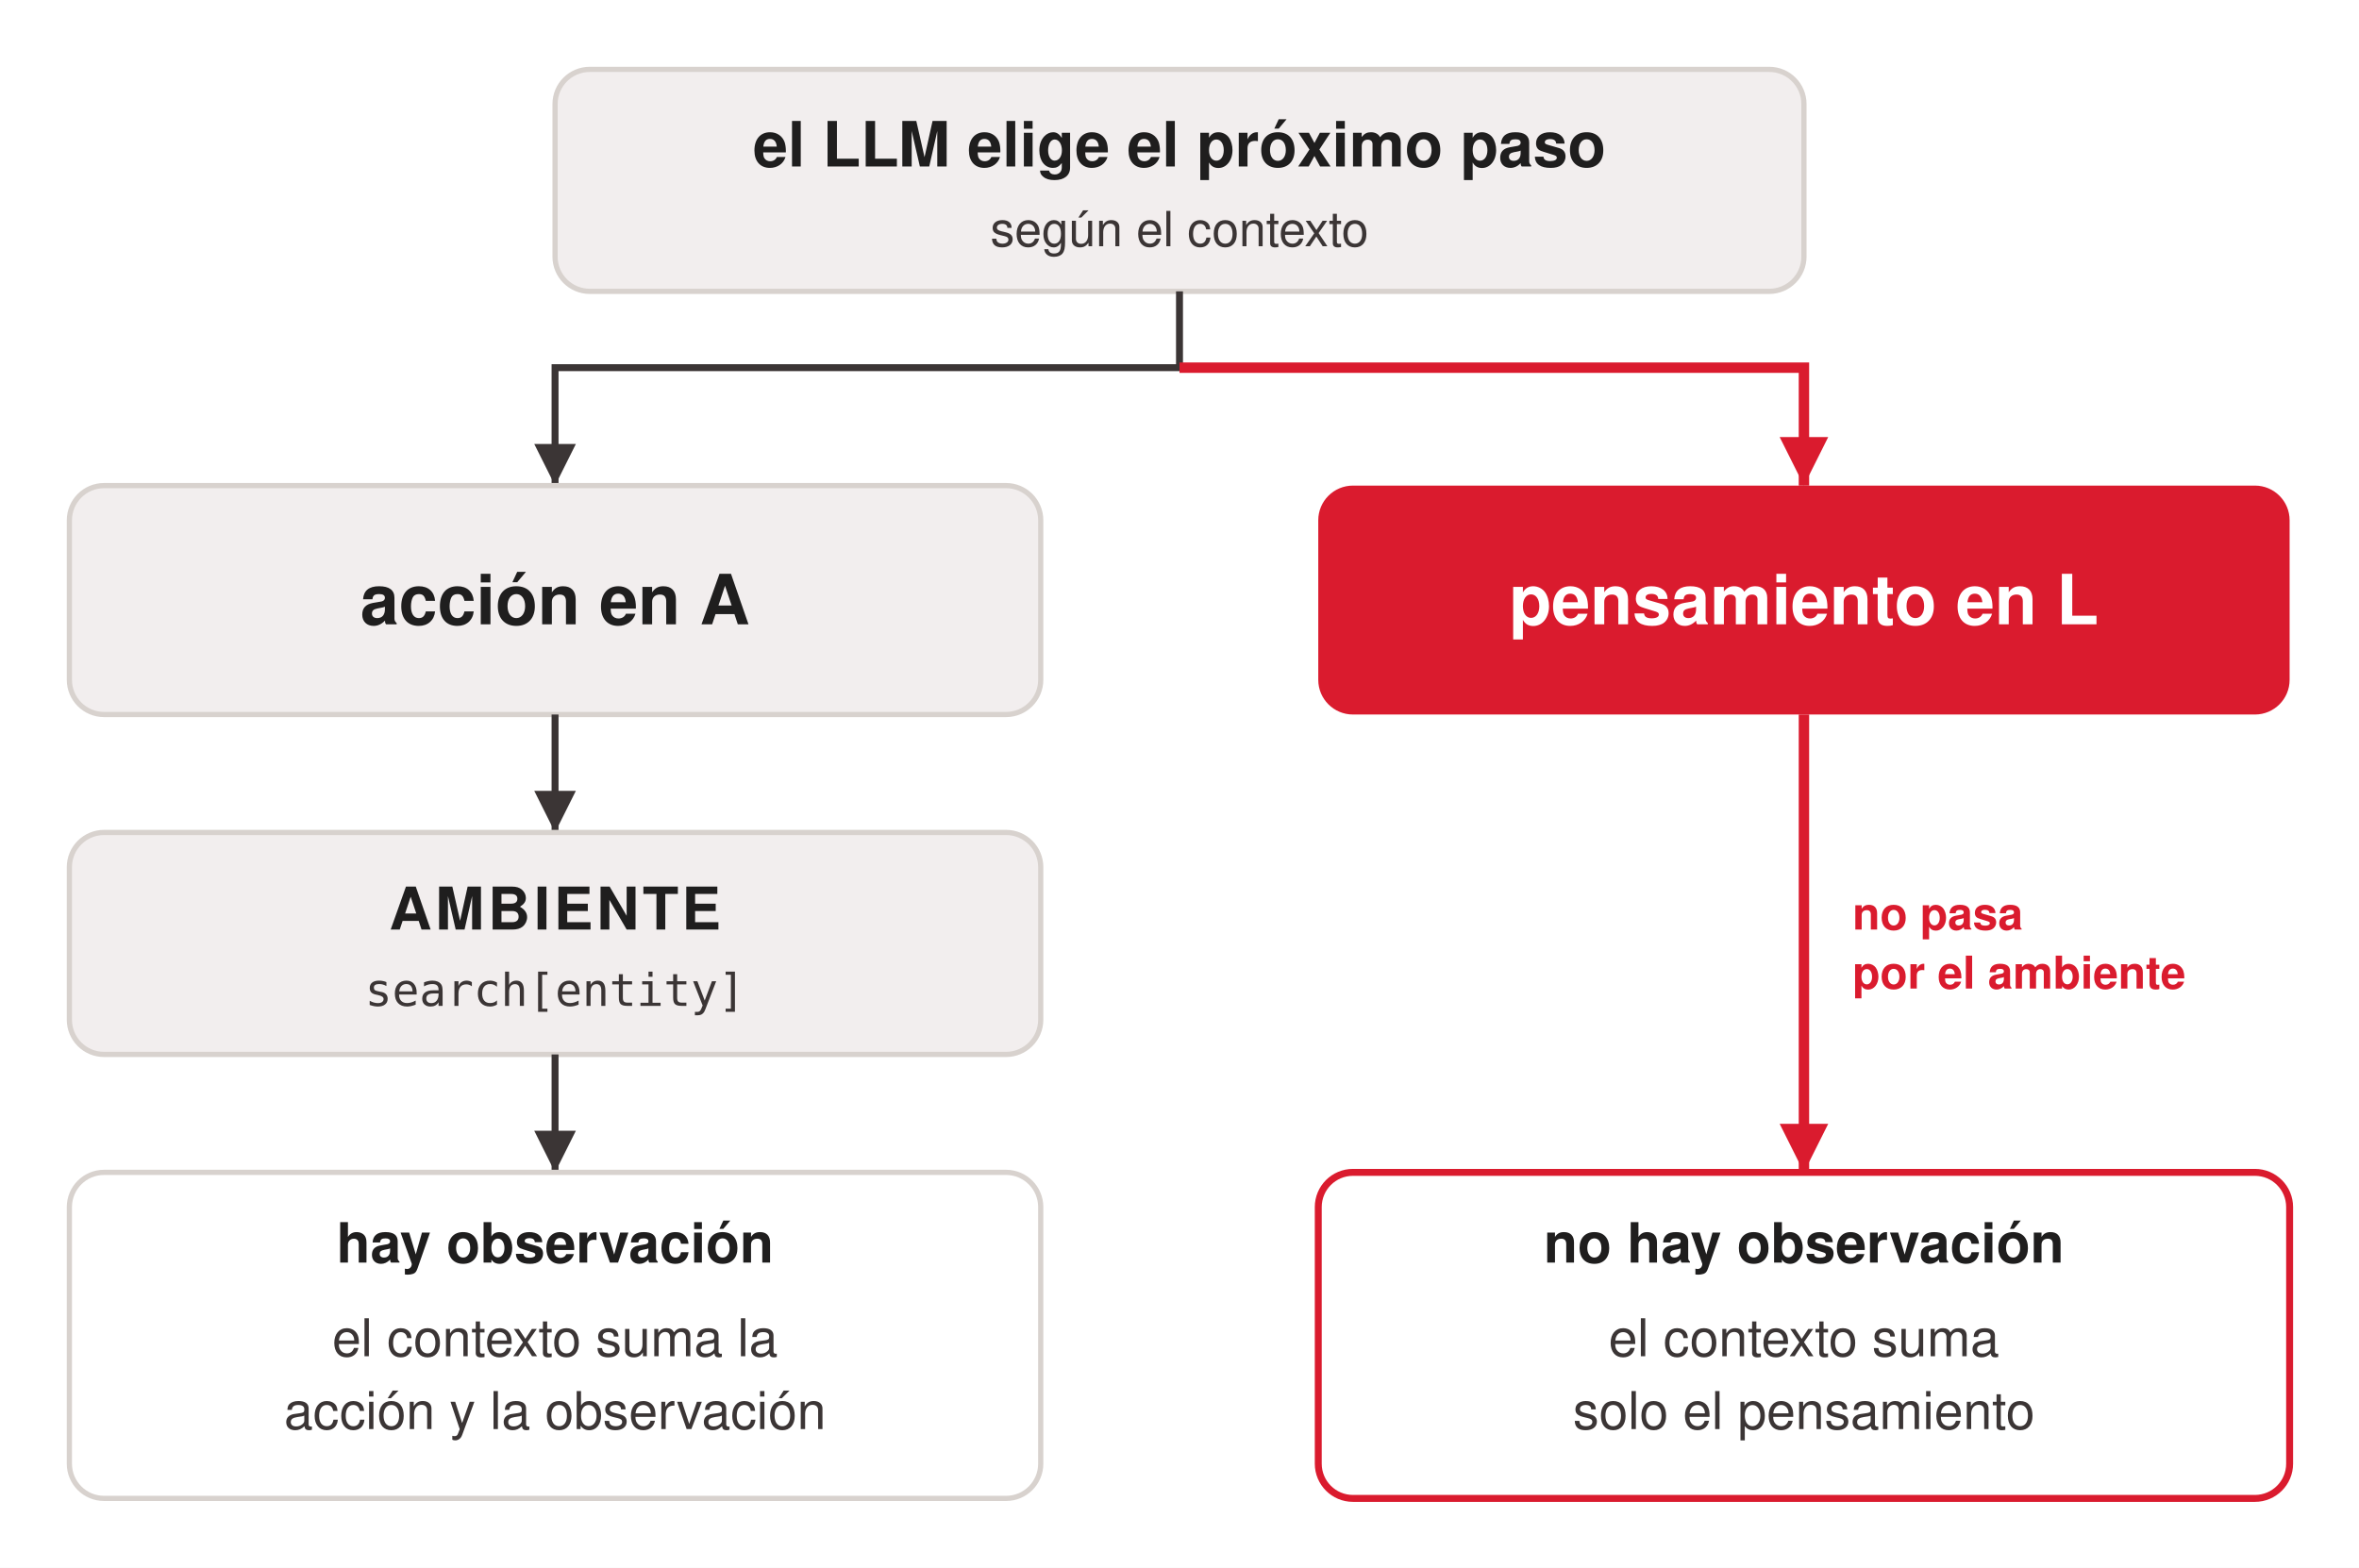
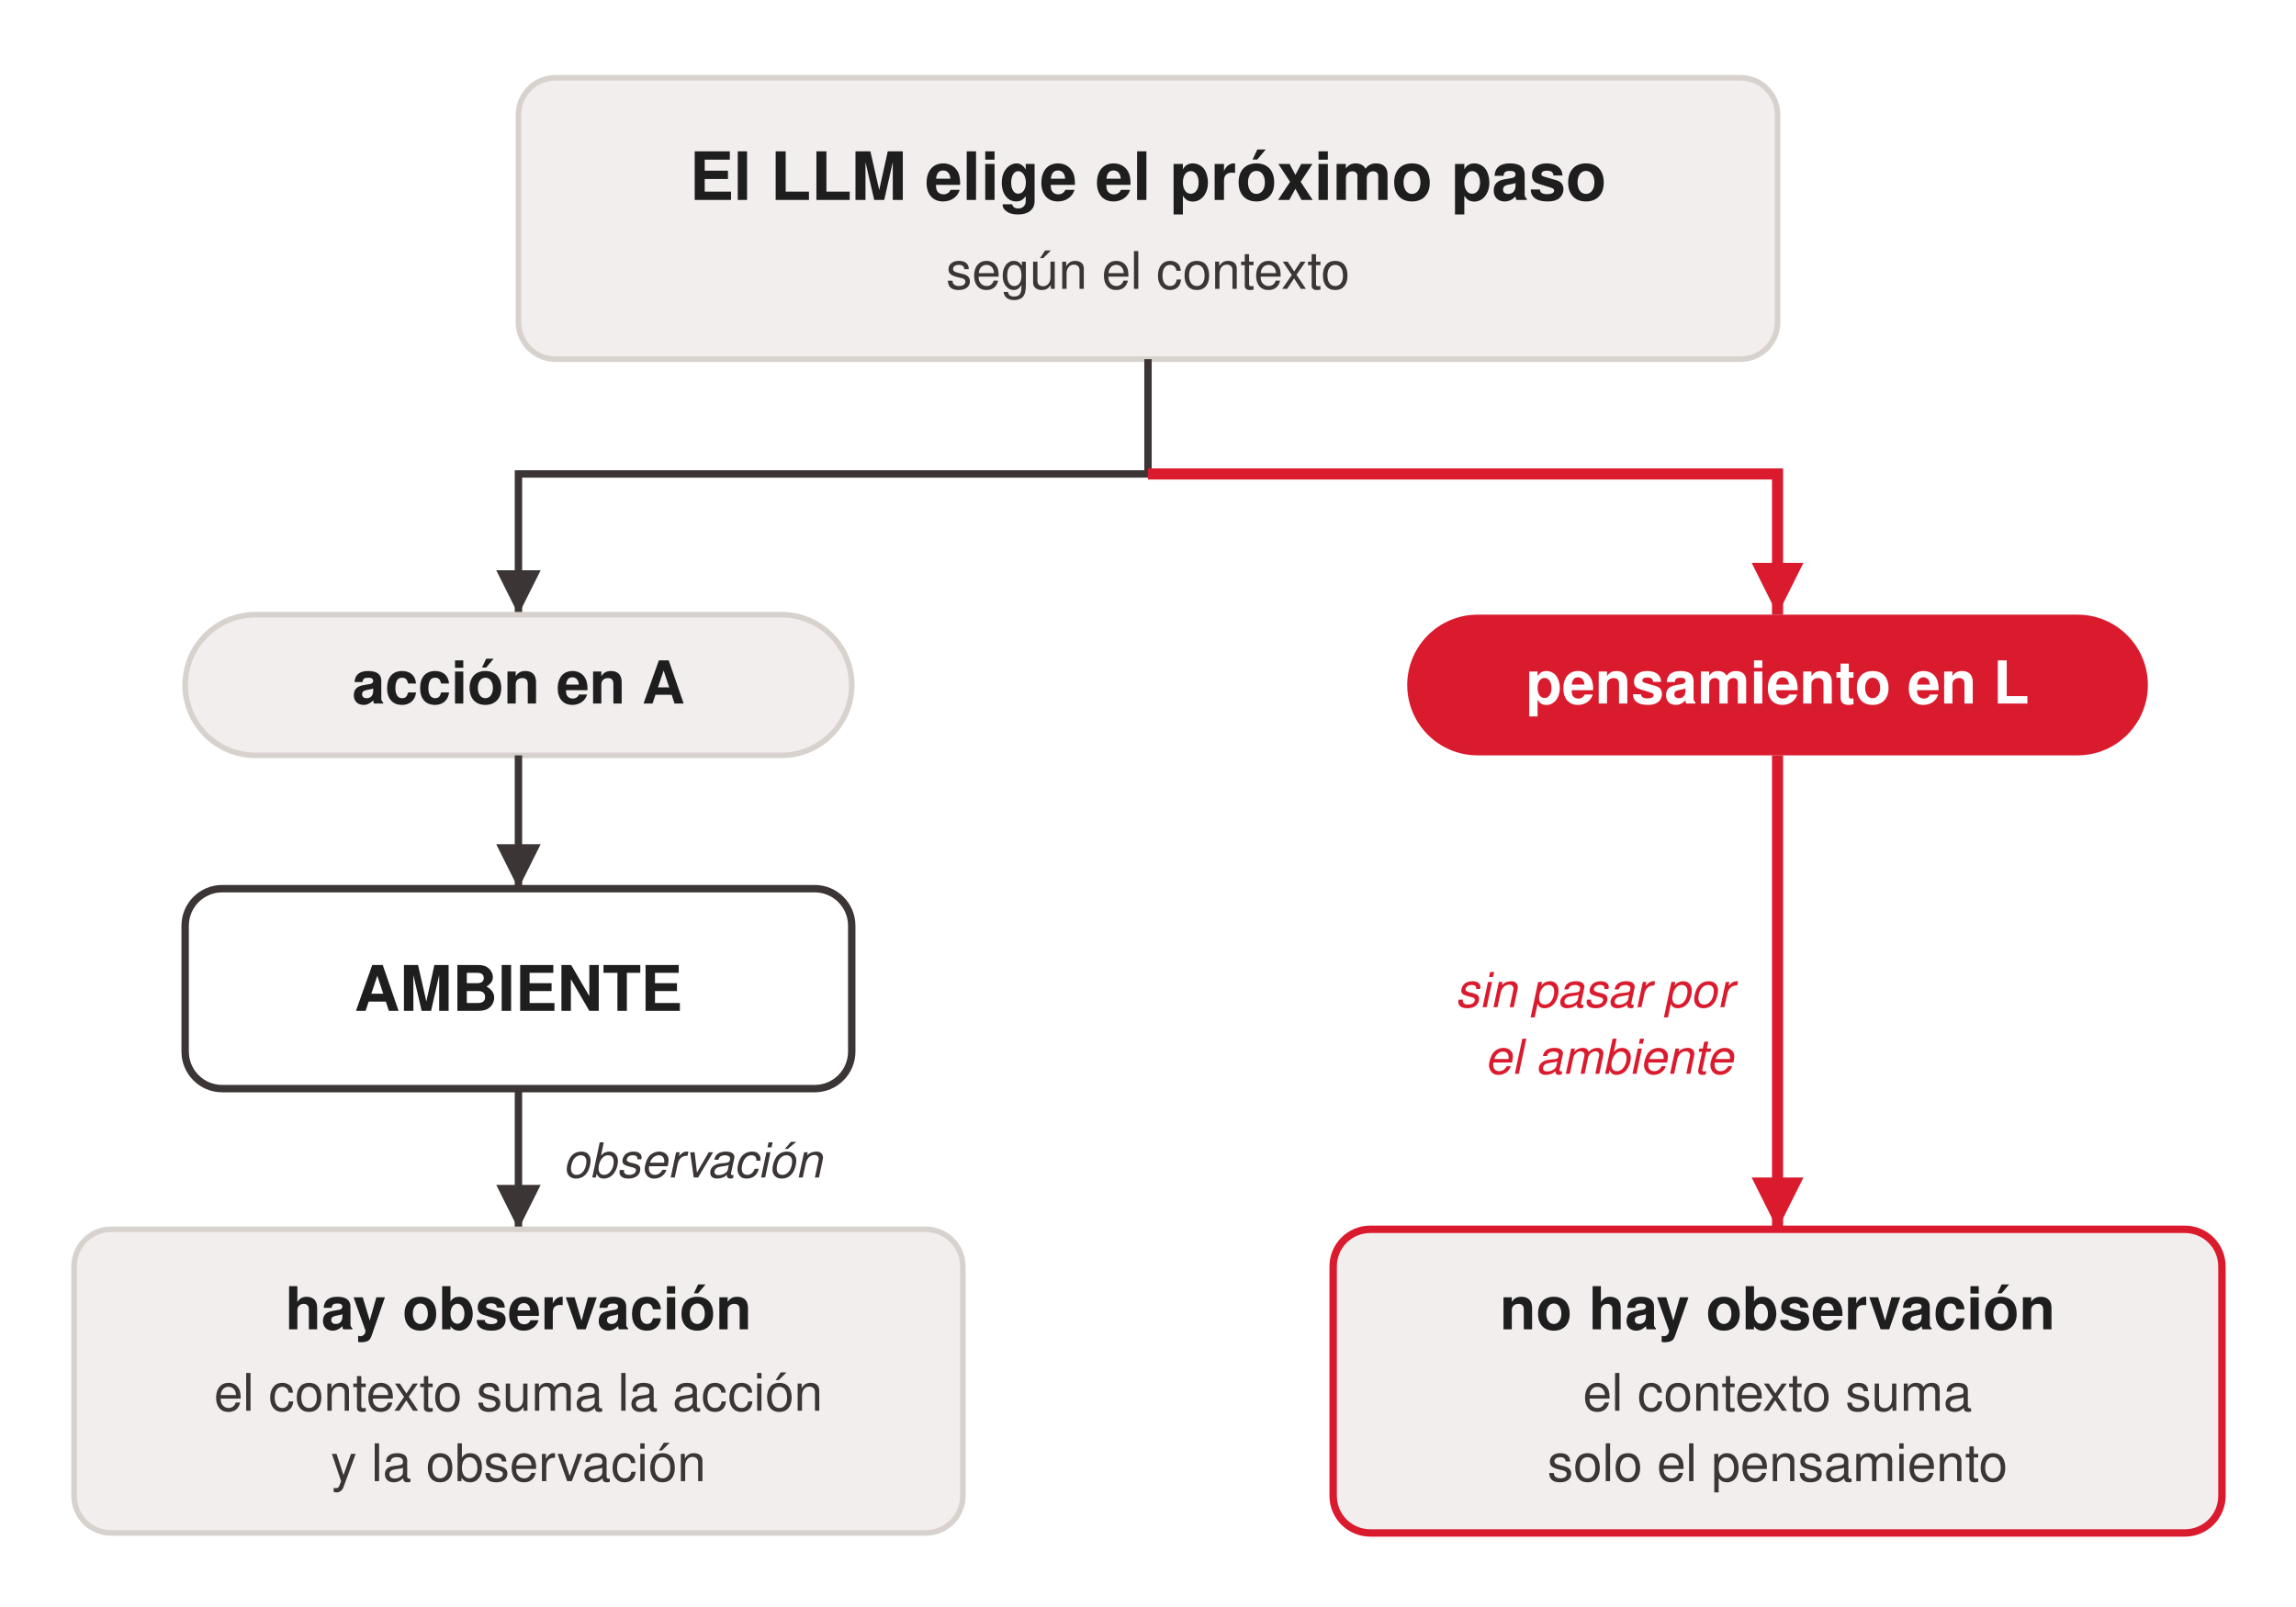
- <svg xmlns="http://www.w3.org/2000/svg" viewBox="0 0 680 452" font-family="Helvetica, Arial, sans-serif" font-size="14" fill="#3B3535">
+ <svg xmlns="http://www.w3.org/2000/svg" class="ts-anim-s4-1-1-bifurcacion-pensar-actuar" viewBox="0 0 620 434" font-family="Helvetica, Arial, sans-serif" font-size="14" fill="#3B3535">
+   <style>/* talksmith-animation */
+ .ts-anim-s4-1-1-bifurcacion-pensar-actuar [data-beat]{animation:ts-beat-in 0.6s ease-out backwards}
+ .ts-anim-s4-1-1-bifurcacion-pensar-actuar [data-beat-effect=pulse]{animation-name:ts-beat-pulse;animation-duration:0.8s;animation-fill-mode:none;transform-box:fill-box;transform-origin:center}
+ .ts-anim-s4-1-1-bifurcacion-pensar-actuar [data-beat="1"]{animation-delay:0.50s}
+ .ts-anim-s4-1-1-bifurcacion-pensar-actuar [data-beat="2"]{animation-delay:1.60s}
+ .ts-anim-s4-1-1-bifurcacion-pensar-actuar [data-beat="3"]{animation-delay:2.70s}
+ .ts-anim-s4-1-1-bifurcacion-pensar-actuar [data-beat="4"]{animation-delay:3.80s}
+ .ts-anim-s4-1-1-bifurcacion-pensar-actuar [data-beat="5"]{animation-delay:4.90s}
+ @keyframes ts-beat-in{from{opacity:0}to{opacity:1}}
+ @keyframes ts-beat-pulse{0%,100%{transform:none}50%{transform:scale(1.08)}}
+ @media (prefers-reduced-motion:reduce){.ts-anim-s4-1-1-bifurcacion-pensar-actuar [data-beat]{animation:none}}
+ </style>
  <defs>
    <marker id="ah" markerUnits="userSpaceOnUse" markerWidth="12" markerHeight="12" viewBox="0 0 12 12" refX="12" refY="6" orient="auto">
      <path d="M0,0 L12,6 L0,12 z" fill="#3B3535" />
    </marker>
    <marker id="ahr" markerUnits="userSpaceOnUse" markerWidth="14" markerHeight="14" viewBox="0 0 14 14" refX="14" refY="7" orient="auto">
      <path d="M0,0 L14,7 L0,14 z" fill="#DA1B2E" />
    </marker>
  </defs>
-   <rect x="0" y="0" width="680" height="452" fill="#ffffff" />
-   <rect x="160" y="20" width="360" height="64" rx="10" fill="#F2EEEE" stroke="#D8D2CE" stroke-width="1.5" />
-   <text x="340" y="48" text-anchor="middle" font-size="18" font-weight="bold" fill="#1F1E1E">el LLM elige el próximo paso</text>
-   <text x="340" y="71" text-anchor="middle">según el contexto</text>
-   <path d="M340,84 V106 H160 V140" fill="none" stroke="#3B3535" stroke-width="2" marker-end="url(#ah)" />
-   <path d="M340,106 H520 V140" fill="none" stroke="#DA1B2E" stroke-width="3" marker-end="url(#ahr)" />
-   <rect x="20" y="140" width="280" height="66" rx="10" fill="#F2EEEE" stroke="#D8D2CE" stroke-width="1.5" />
-   <text x="160" y="180" text-anchor="middle" font-size="20" font-weight="bold" fill="#1F1E1E">acción en A</text>
-   <rect x="380" y="140" width="280" height="66" rx="10" fill="#DA1B2E" />
-   <text x="520" y="180" text-anchor="middle" font-size="20" font-weight="bold" fill="#FFFFFF">pensamiento en L</text>
-   <line x1="160" y1="206" x2="160" y2="240" stroke="#3B3535" stroke-width="2" marker-end="url(#ah)" />
-   <rect x="20" y="240" width="280" height="64" rx="10" fill="#F2EEEE" stroke="#D8D2CE" stroke-width="1.5" />
-   <text x="160" y="268" text-anchor="middle" font-size="17" font-weight="bold" fill="#1F1E1E" letter-spacing="1">AMBIENTE</text>
-   <text x="160" y="290" text-anchor="middle" font-size="13" font-family="'Andale Mono', monospace">search[entity]</text>
-   <line x1="160" y1="304" x2="160" y2="338" stroke="#3B3535" stroke-width="2" marker-end="url(#ah)" />
-   <line x1="520" y1="206" x2="520" y2="338" stroke="#DA1B2E" stroke-width="3" marker-end="url(#ahr)" />
-   <text x="534" y="268" font-size="13" font-weight="bold" fill="#DA1B2E">no pasa</text>
-   <text x="534" y="285" font-size="13" font-weight="bold" fill="#DA1B2E">por el ambiente</text>
-   <rect x="20" y="338" width="280" height="94" rx="10" fill="#FFFFFF" stroke="#D8D2CE" stroke-width="1.5" />
-   <text x="160" y="364" text-anchor="middle" font-size="16" font-weight="bold" fill="#1F1E1E">hay observación</text>
-   <text x="160" y="391" text-anchor="middle" font-size="15">el contexto suma la</text>
-   <text x="160" y="412" text-anchor="middle" font-size="15">acción y la observación</text>
-   <rect x="380" y="338" width="280" height="94" rx="10" fill="#FFFFFF" stroke="#DA1B2E" stroke-width="2" />
-   <text x="520" y="364" text-anchor="middle" font-size="16" font-weight="bold" fill="#1F1E1E">no hay observación</text>
-   <text x="520" y="391" text-anchor="middle" font-size="15">el contexto suma</text>
-   <text x="520" y="412" text-anchor="middle" font-size="15">solo el pensamiento</text>
+   <rect x="0" y="0" width="620" height="434" fill="#ffffff" />
+   <g transform="translate(-30,0)">
+     <g data-beat="1">
+       <rect x="170" y="21" width="340" height="76" rx="10" fill="#F2EEEE" stroke="#D8D2CE" stroke-width="1.5" />
+       <text x="340" y="54" text-anchor="middle" font-size="18" font-weight="bold" fill="#1F1E1E">El LLM elige el próximo paso</text>
+       <text x="340" y="78" text-anchor="middle">según el contexto</text>
+     </g>
+     <g data-beat="2">
+       <line x1="340" y1="97" x2="340" y2="128" stroke="#3B3535" stroke-width="2" />
+       <path d="M340,128 H170 V166" fill="none" stroke="#3B3535" stroke-width="2" marker-end="url(#ah)" />
+       <path d="M340,128 H510 V166" fill="none" stroke="#DA1B2E" stroke-width="3" marker-end="url(#ahr)" />
+       <rect x="80" y="166" width="180" height="38" rx="19" fill="#F2EEEE" stroke="#D8D2CE" stroke-width="1.5" />
+       <text x="170" y="190" text-anchor="middle" font-size="16" font-weight="bold" fill="#1F1E1E">acción en A</text>
+       <rect x="410" y="166" width="200" height="38" rx="19" fill="#DA1B2E" />
+       <text x="510" y="190" text-anchor="middle" font-size="16" font-weight="bold" fill="#FFFFFF">pensamiento en L</text>
+     </g>
+     <g data-beat="3">
+       <line x1="170" y1="204" x2="170" y2="240" stroke="#3B3535" stroke-width="2" marker-end="url(#ah)" />
+       <rect x="80" y="240" width="180" height="54" rx="10" fill="#FFFFFF" stroke="#3B3535" stroke-width="2" />
+       <text x="170" y="273" text-anchor="middle" font-size="17" font-weight="bold" fill="#1F1E1E">AMBIENTE</text>
+     </g>
+     <g data-beat="4">
+       <line x1="170" y1="294" x2="170" y2="332" stroke="#3B3535" stroke-width="2" marker-end="url(#ah)" />
+       <text x="182" y="318" font-size="13" font-style="italic">observación</text>
+       <rect x="50" y="332" width="240" height="82" rx="10" fill="#F2EEEE" stroke="#D8D2CE" stroke-width="1.5" />
+       <text x="170" y="359" text-anchor="middle" font-size="16" font-weight="bold" fill="#1F1E1E">hay observación</text>
+       <text x="170" y="381" text-anchor="middle">el contexto suma la acción</text>
+       <text x="170" y="400" text-anchor="middle">y la observación</text>
+     </g>
+     <g data-beat="5">
+       <line x1="510" y1="204" x2="510" y2="332" stroke="#DA1B2E" stroke-width="3" marker-end="url(#ahr)" />
+       <text x="498" y="272" text-anchor="end" font-size="13" font-style="italic" fill="#DA1B2E">sin pasar por</text>
+       <text x="498" y="290" text-anchor="end" font-size="13" font-style="italic" fill="#DA1B2E">el ambiente</text>
+       <rect x="390" y="332" width="240" height="82" rx="10" fill="#F2EEEE" stroke="#DA1B2E" stroke-width="2" />
+       <text x="510" y="359" text-anchor="middle" font-size="16" font-weight="bold" fill="#1F1E1E">no hay observación</text>
+       <text x="510" y="381" text-anchor="middle">el contexto suma</text>
+       <text x="510" y="400" text-anchor="middle">solo el pensamiento</text>
+     </g>
+   </g>
</svg>
